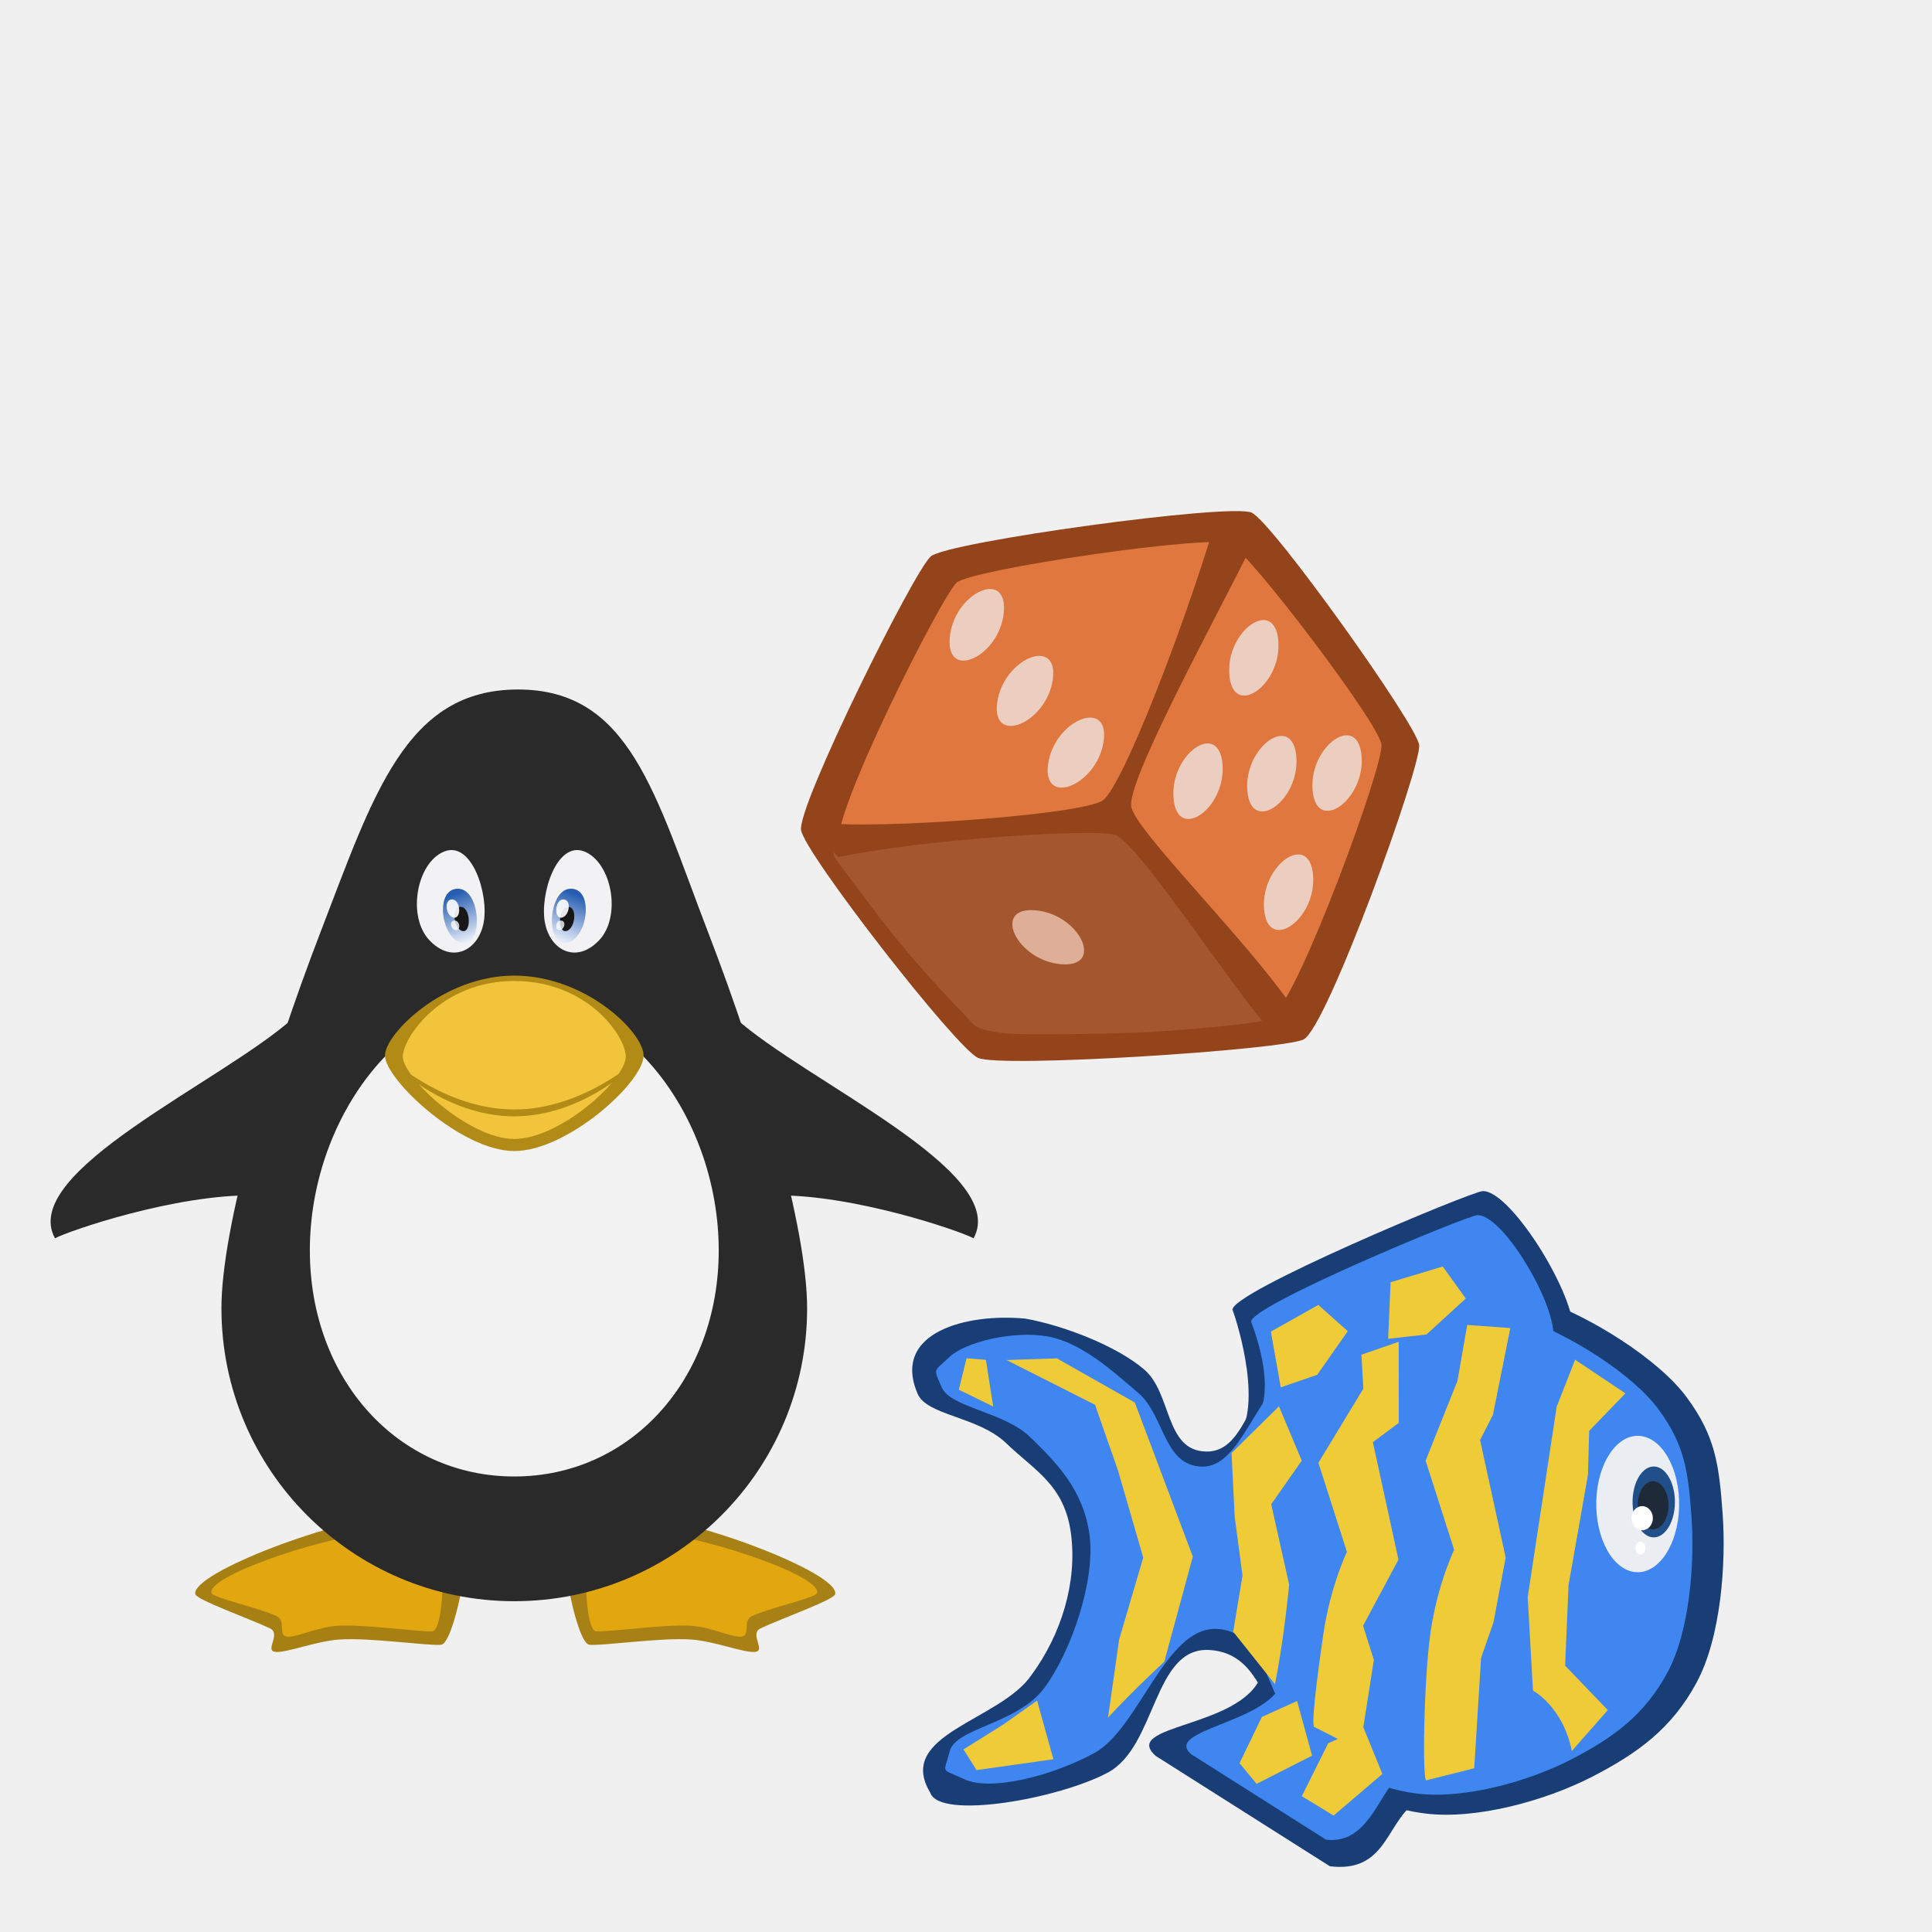
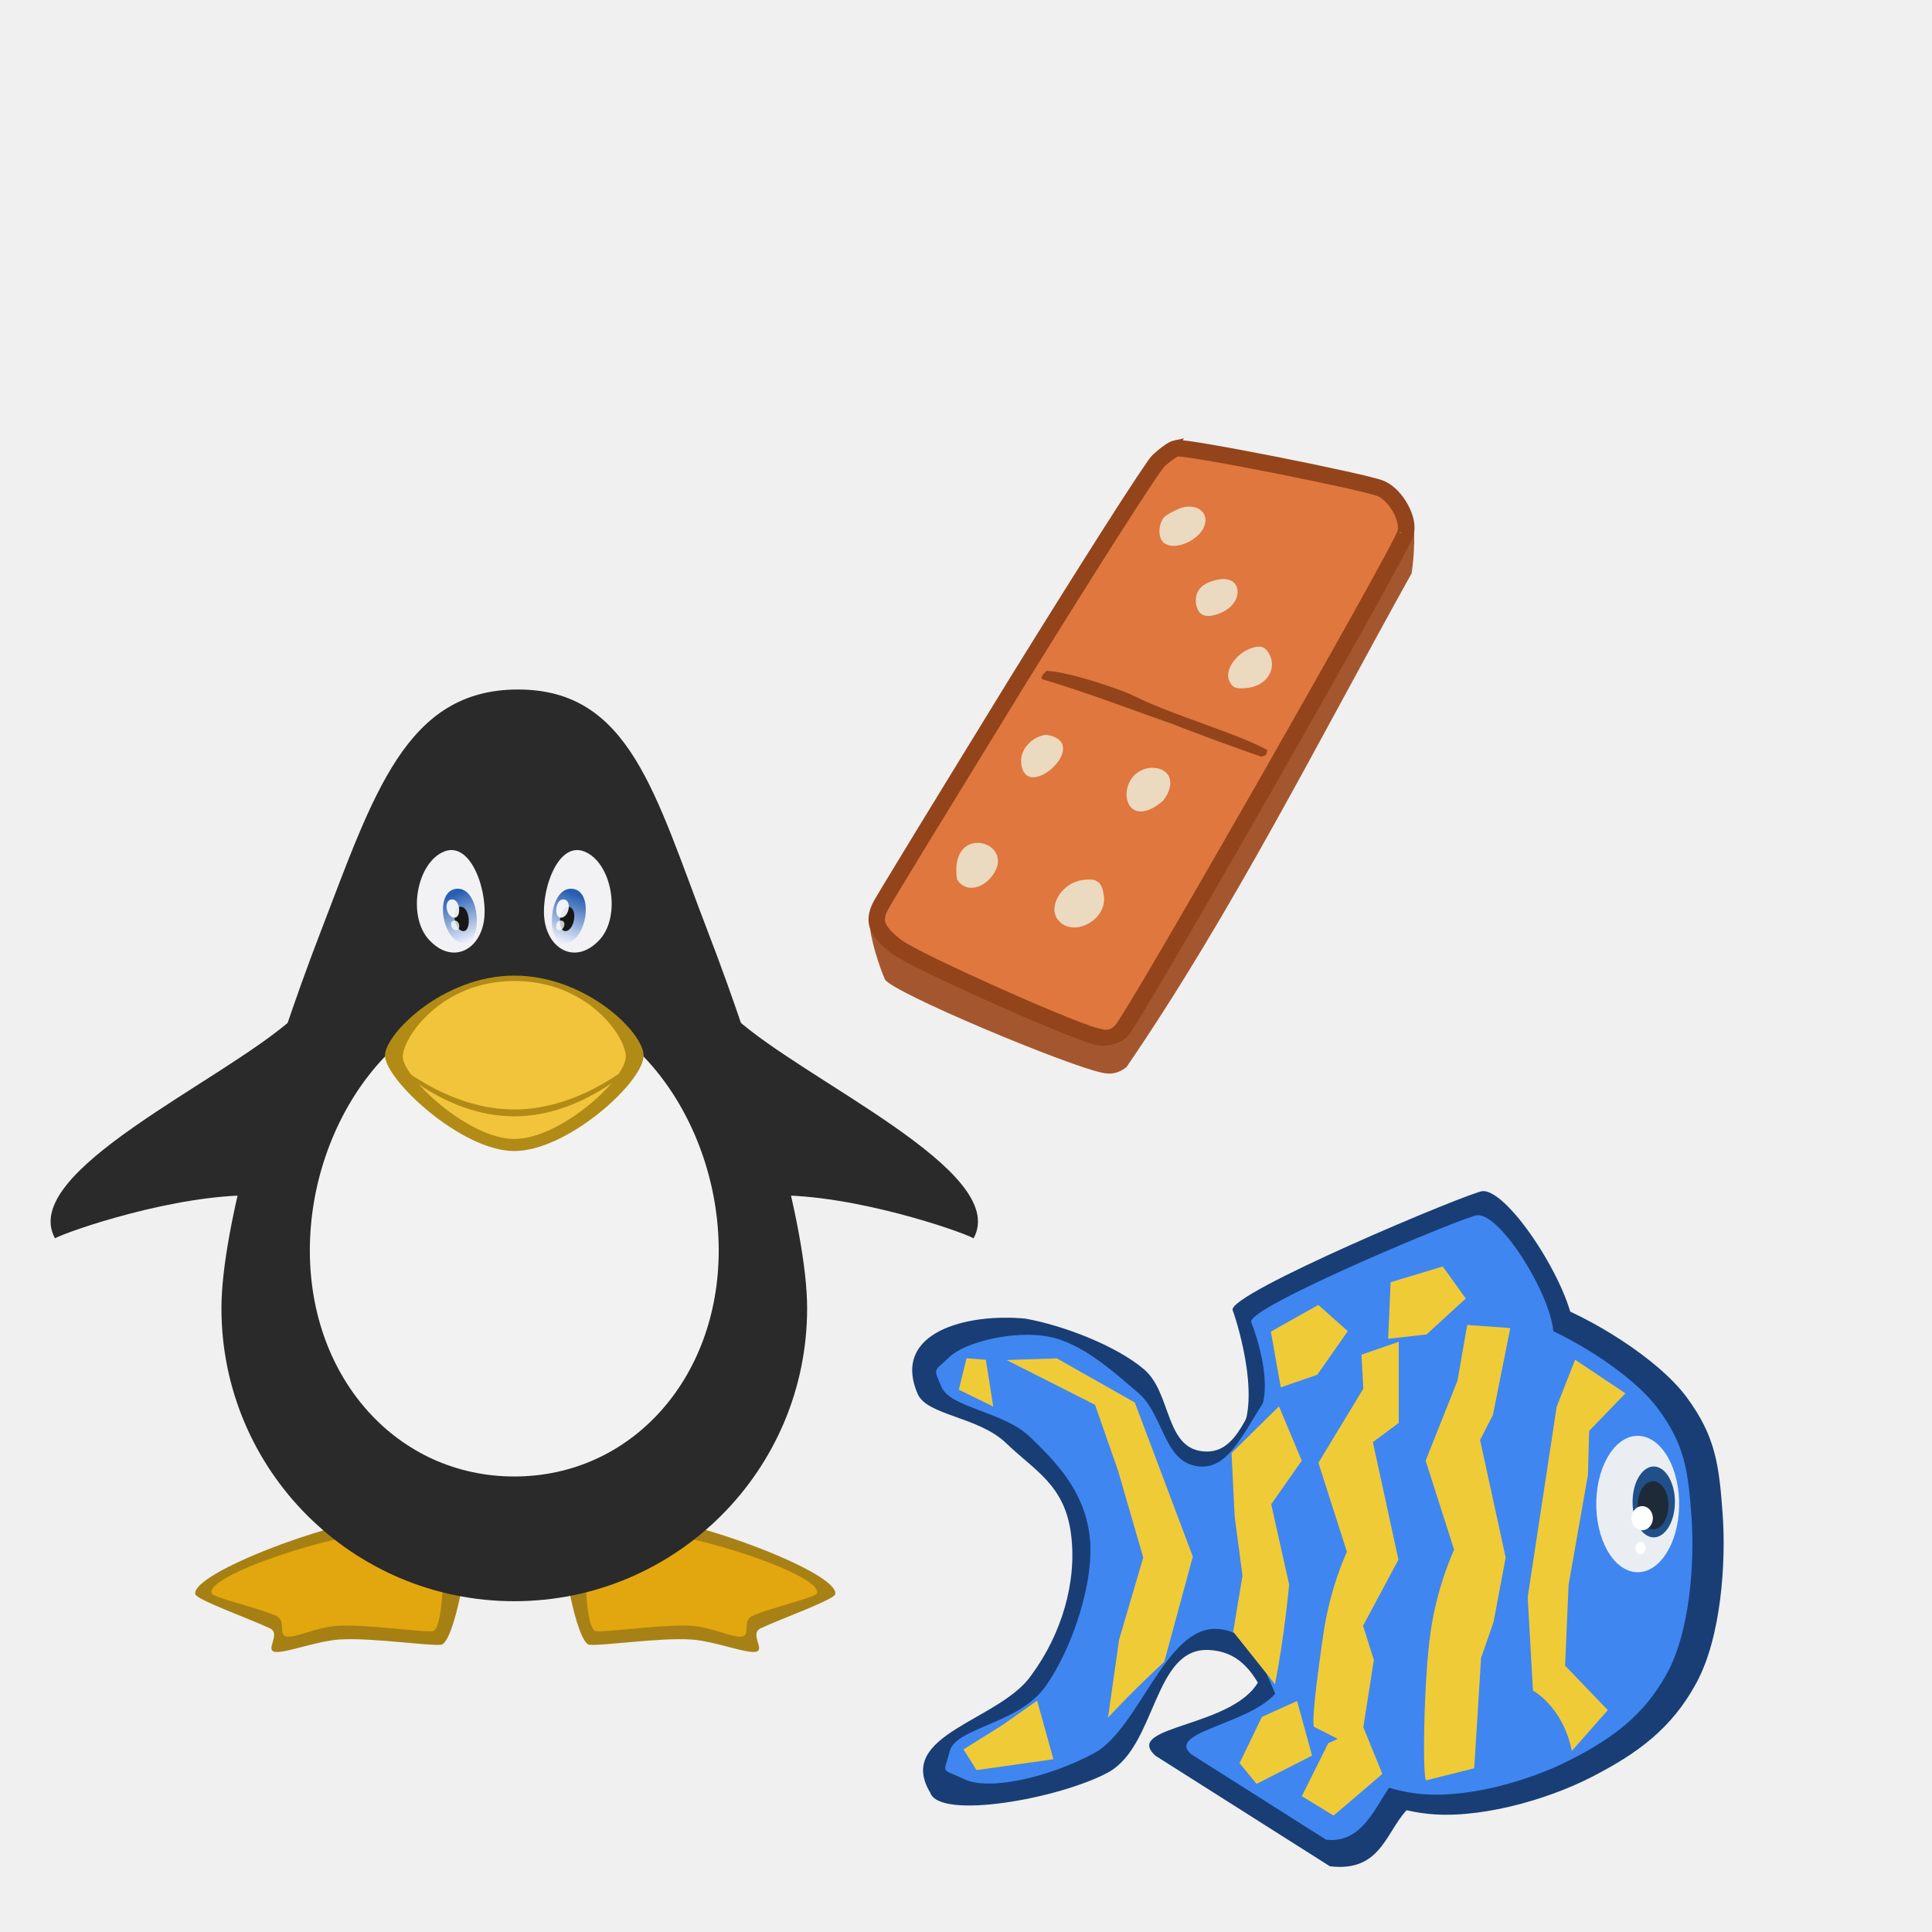
<svg xmlns="http://www.w3.org/2000/svg" xmlns:xlink="http://www.w3.org/1999/xlink" width="100" height="100" id="svg2" version="1.0">
  <defs id="defs4">
    <linearGradient gradientTransform="matrix(1,0,0,1.085918,0,-53.89735)" gradientUnits="userSpaceOnUse" y2="650.05" x2="945.679" y1="637.412" x1="940.963" id="linearGradient4503" xlink:href="#linearGradient4497" />
    <linearGradient id="linearGradient4497">
      <stop id="stop4499" offset="0" style="stop-color:#275eb1;stop-opacity:1" />
      <stop id="stop4501" offset="1" style="stop-color:#e6ecf9;stop-opacity:1" />
    </linearGradient>
    <linearGradient gradientTransform="matrix(-1,0,0,1.085918,1919.998,-53.89735)" gradientUnits="userSpaceOnUse" y2="650.05" x2="945.679" y1="637.412" x1="940.963" id="linearGradient4503-2" xlink:href="#linearGradient4497" />
  </defs>
  <g id="layer1">
    <g transform="matrix(0.1730664,0,0,0.1730664,-36.67361,-30.05292)" id="layer1-6">
      <path id="path3775-3" d="m 402.557,627.341 c 15.456,-0.127 60.592,16.71 59.134,23.104 -0.38,1.666 -16.172,7.307 -22.291,10.189 -3.492,1.645 1.643,6.653 -1.605,7.053 -3.248,0.4 -12.102,-3.213 -19.215,-3.703 -9.139,-0.63 -26.51,1.962 -30.385,1.576 -3.876,-0.386 -8.974,-28.106 -6.811,-29.111 6.421,-2.958 16.604,-8.771 21.172,-9.108 z" style="display:inline;opacity:0.99;fill:#a78014;fill-opacity:1;stroke:none" />
      <path id="path3775" d="m 329.454,627.342 c -15.456,-0.127 -60.592,16.71 -59.134,23.104 0.38,1.666 16.172,7.307 22.291,10.189 3.492,1.645 -1.643,6.653 1.604,7.053 3.248,0.4 12.102,-3.213 19.215,-3.703 9.138,-0.63 26.51,1.962 30.385,1.576 3.876,-0.386 8.974,-28.106 6.811,-29.111 -6.421,-2.958 -16.604,-8.771 -21.172,-9.108 z" style="display:inline;fill:#a78014;fill-opacity:1;stroke:none" />
      <g transform="translate(-594.6144,-196.8536)" id="g4667" style="display:inline">
        <path style="display:inline;fill:#e2a70e;fill-opacity:1;stroke:none" d="m 921.346,828.775 c -13.481,-0.111 -52.851,12.576 -51.579,18.152 0.331,1.453 14.106,4.373 19.443,6.887 3.046,1.435 0.311,5.803 3.144,6.152 2.833,0.349 8.812,-2.802 15.015,-3.23 7.971,-0.549 25.123,1.967 28.504,1.63 3.38,-0.337 3.828,-22.771 1.941,-23.648 -5.601,-2.58 -12.483,-5.65 -16.467,-5.944 z" id="path3775-9" />
        <path style="display:inline;fill:#e2a70e;fill-opacity:1;stroke:none" d="m 999.311,828.775 c 13.482,-0.111 52.851,12.576 51.579,18.152 -0.331,1.453 -14.106,4.373 -19.443,6.887 -3.046,1.435 -0.311,5.803 -3.144,6.152 -2.833,0.349 -8.812,-2.802 -15.015,-3.23 -7.971,-0.549 -25.123,1.967 -28.504,1.63 -3.38,-0.337 -3.828,-22.771 -1.941,-23.648 5.601,-2.58 12.483,-5.65 16.467,-5.944 z" id="path3775-9-3" />
      </g>
      <g transform="translate(-594.2857,-196.8536)" style="display:inline;fill:#2a2a2a;fill-opacity:1" id="g4602">
        <path style="color:#000000;display:inline;overflow:visible;visibility:visible;fill:#2a2a2a;fill-opacity:1;fill-rule:nonzero;stroke:none;stroke-width:0.5;marker:none;enable-background:accumulate" d="m 1047.581,761.802 c 0,48.369 -39.211,87.581 -87.581,87.581 -48.369,0 -87.581,-39.211 -87.581,-87.581 0,-24.185 13.803,-71.409 29.652,-112.587 15.849,-41.178 25.492,-72.499 59.033,-72.499 33.542,0 40.975,31.321 56.824,72.499 15.849,41.178 29.652,88.402 29.652,112.587 z" id="path2992" />
        <path style="fill:#2a2a2a;fill-opacity:1;stroke:none" d="m 1037.622,728.006 c 23.716,-0.381 55.657,10.63 59.745,12.839 10.97,-19.992 -50.045,-46.777 -71.296,-65.892 -12.132,-10.912 6.473,51.314 11.55,53.053 z" id="path3807" />
        <path style="display:inline;fill:#2a2a2a;fill-opacity:1;stroke:none" d="m 882.378,728.006 c -23.716,-0.381 -55.657,10.63 -59.745,12.839 -10.97,-19.992 50.045,-46.777 71.296,-65.892 12.132,-10.912 -6.473,51.314 -11.55,53.053 z" id="path3807-7" />
      </g>
      <path id="path3829" d="m 426.857,547.626 c 0,38.441 -26.27,67.604 -61.143,67.604 -34.873,0 -61.143,-29.163 -61.143,-67.604 0,-38.441 26.27,-75.604 61.143,-75.604 34.873,0 61.143,37.163 61.143,75.604 z" style="color:#000000;display:inline;overflow:visible;visibility:visible;fill:#f2f2f2;fill-opacity:1;fill-rule:nonzero;stroke:none;stroke-width:0.5;marker:none;enable-background:accumulate" />
      <path id="path3792" d="m 404.388,489.329 c 0,7.978 -22.814,28.568 -38.673,28.568 -15.86,0 -38.673,-21.38 -38.673,-28.568 0,-6.377 17.315,-23.901 38.673,-23.901 21.359,0 38.673,17.003 38.673,23.901 z" style="color:#000000;display:inline;overflow:visible;visibility:visible;fill:#b28b16;fill-opacity:1;fill-rule:nonzero;stroke:none;stroke-width:0.5;marker:none;enable-background:accumulate" />
      <path id="path3792-7" d="m 399.065,489.65 c 0,6.88 -19.674,24.636 -33.351,24.636 -13.677,0 -33.351,-18.438 -33.351,-24.636 0,-5.499 11.321,-22.612 33.351,-22.612 22.03,0 33.351,16.663 33.351,22.612 z" style="color:#000000;display:inline;overflow:visible;visibility:visible;fill:#f1c43c;fill-opacity:1;fill-rule:nonzero;stroke:none;stroke-width:0.5;marker:none;enable-background:accumulate" />
      <path id="path3803" d="m 328.433,490.146 -0.062,0.719 c 0,0 16.044,16.656 37.344,16.656 21.3,0 37.344,-16.656 37.344,-16.656 l -0.062,-0.719 c 0,0 -16.505,15.322 -37.281,15.322 -20.777,0 -37.281,-15.322 -37.281,-15.322 z" style="color:#000000;font-style:normal;font-variant:normal;font-weight:normal;font-stretch:normal;font-size:medium;line-height:normal;font-family:Sans;-inkscape-font-specification:Sans;text-indent:0;text-align:start;text-decoration:none;text-decoration-line:none;letter-spacing:normal;word-spacing:normal;text-transform:none;direction:ltr;block-progression:tb;writing-mode:lr-tb;baseline-shift:baseline;text-anchor:start;display:inline;overflow:visible;visibility:visible;fill:#b28b16;fill-opacity:1;stroke:none;stroke-width:1px;marker:none;enable-background:accumulate" />
      <g transform="translate(-594.254,-196.8536)" id="g4625" style="display:inline">
        <path style="fill:#f2f2f5;fill-opacity:1;stroke:none" d="m 939.016,625.167 c 8.223,-3.274 13.362,12.734 11.801,21.21 -1.561,8.476 -9.504,12.463 -16.25,5.306 -6.746,-7.156 -3.774,-23.242 4.449,-26.516 z" id="path2999" />
        <path style="display:inline;fill:url(#linearGradient4503);fill-opacity:1;stroke:none" d="m 942.972,636.293 c 6.989,-0.193 7.867,17.204 1.526,16.26 -6.341,-0.944 -8.515,-16.067 -1.526,-16.26 z" id="path3769-9" />
        <path style="fill:#171717;fill-opacity:1;stroke:none" d="m 943.913,641.709 c 2.95,-0.086 3.321,7.676 0.644,7.255 -2.677,-0.421 -3.594,-7.168 -0.644,-7.255 z" id="path3769" />
        <path style="display:inline;fill:#f2f2f5;fill-opacity:1;stroke:none" d="m 980.921,625.167 c -8.223,-3.274 -13.362,12.734 -11.801,21.21 1.561,8.476 9.504,12.463 16.25,5.306 6.746,-7.156 3.774,-23.242 -4.449,-26.516 z" id="path2999-2" />
        <path style="display:inline;fill:url(#linearGradient4503-2);fill-opacity:1;stroke:none" d="m 977.026,636.293 c -6.989,-0.193 -7.867,17.204 -1.526,16.26 6.341,-0.944 8.515,-16.067 1.526,-16.26 z" id="path3769-9-5" />
        <path style="display:inline;fill:#171717;fill-opacity:1;stroke:none" d="m 976.087,641.709 c -2.95,-0.086 -3.321,7.676 -0.644,7.255 2.677,-0.421 3.594,-7.168 0.644,-7.255 z" id="path3769-6" />
        <path style="display:inline;fill:#ffffff;fill-opacity:0.902;stroke:none" d="m 941.33,639.499 c 2.594,-0.065 2.92,5.77 0.567,5.453 -2.354,-0.317 -3.161,-5.389 -0.567,-5.453 z" id="path3769-2" />
        <path style="display:inline;fill:#ffffff;fill-opacity:0.767;stroke:none" d="m 942.099,645.818 c 1.705,-0.034 1.919,3.048 0.372,2.88 -1.547,-0.167 -2.077,-2.846 -0.372,-2.88 z" id="path3769-2-0" />
        <path style="display:inline;fill:#ffffff;fill-opacity:0.902;stroke:none" d="m 974.668,639.499 c -2.594,-0.065 -2.92,5.77 -0.567,5.453 2.354,-0.317 3.161,-5.389 0.567,-5.453 z" id="path3769-2-9" />
        <path style="display:inline;fill:#ffffff;fill-opacity:0.767;stroke:none" d="m 973.898,645.818 c -1.705,-0.034 -1.919,3.048 -0.372,2.88 1.547,-0.167 2.077,-2.846 0.372,-2.88 z" id="path3769-2-0-2" />
      </g>
    </g>
-     <g id="g4420" transform="translate(-4.016192,8.207)">
-       <path id="path18961-3-3" d="m 77.472,30.354 c -0.126,-1.061 -7.582,-11.52 -8.67,-12.026 -1.088,-0.507 -15.732,1.511 -16.607,2.262 -0.875,0.752 -6.922,12.935 -6.716,14.17 0.206,1.234 7.995,11.25 9.158,11.788 1.163,0.538 15.766,-0.412 16.851,-0.953 1.227,-0.612 6.11,-14.18 5.983,-15.241 z" style="fill:#94441a;fill-opacity:1;fill-rule:evenodd;stroke:none;stroke-width:1px;stroke-linecap:butt;stroke-linejoin:miter;stroke-opacity:1" />
-       <path id="path19848-6-5" d="m 75.519,30.324 c -0.134,-1.106 -6.818,-9.889 -7.815,-10.389 -0.998,-0.5 -13.394,1.323 -14.172,2.014 -0.778,0.691 -6.57,12.168 -6.08,13.487 0.49,1.319 6.963,9.189 8.164,9.623 1.201,0.434 13.152,-0.02 14.38,-0.848 1.228,-0.829 5.657,-12.781 5.523,-13.887 z" style="fill:#df773f;fill-opacity:1;fill-rule:evenodd;stroke:none;stroke-width:1px;stroke-linecap:butt;stroke-linejoin:miter;stroke-opacity:1" />
-       <path style="color:#000000;clip-rule:nonzero;display:inline;overflow:visible;visibility:visible;opacity:1;isolation:auto;mix-blend-mode:normal;color-interpolation:sRGB;color-interpolation-filters:linearRGB;solid-color:#000000;solid-opacity:1;fill:#a4572e;fill-opacity:1;fill-rule:nonzero;stroke:none;stroke-width:1.187;stroke-linecap:butt;stroke-linejoin:miter;stroke-miterlimit:4;stroke-dasharray:none;stroke-dashoffset:0;stroke-opacity:1;marker:none;color-rendering:auto;image-rendering:auto;shape-rendering:auto;text-rendering:auto;enable-background:accumulate" d="m 56.153,45.287 c -0.644,-0.058 -1.405,-0.211 -1.688,-0.418 -3.218,-3.33 -4.295,-4.683 -7.229,-8.671 -0.695,-0.92 3.875,-0.731 3.934,-0.762 0.092,-0.049 2.641,-0.31 4.576,-0.469 1.29,-0.106 5.759,-0.195 6.122,-0.127 0.539,0.101 1.566,1.443 3.971,4.732 0.75,1.026 1.861,2.536 2.47,3.356 0.608,0.82 1.093,1.663 1.076,1.68 -0.123,0.123 -3.417,0.462 -5.79,0.596 -2.005,0.113 -6.57,0.162 -7.441,0.084 z" id="path4274" />
-       <path id="path19850-5-2" d="M 70.756,43.69 C 68.24,40.138 62.851,34.836 62.575,33.569 62.3,32.302 66.645,24.36 68.99,19.678 l -2.141,-0.64 c -1.536,5.119 -4.674,13.345 -5.739,14.174 -1.065,0.829 -14.068,1.674 -14.999,1.027 -0.931,-0.647 1.288,1.918 1.288,1.918 4.566,-0.949 13.246,-1.473 14.321,-1.159 1.075,0.315 5.434,6.961 7.815,9.883 z" style="fill:#94441a;fill-opacity:1;fill-rule:evenodd;stroke:none;stroke-width:1px;stroke-linecap:butt;stroke-linejoin:miter;stroke-opacity:1" />
-       <path id="path4146-9" d="m 57.603,38.91 c 2.292,0.188 3.629,2.976 1.337,2.791 -2.293,-0.184 -3.629,-2.979 -1.337,-2.791 z" style="color:#000000;display:inline;overflow:visible;visibility:visible;opacity:1;fill:#dfae97;fill-opacity:1;fill-rule:nonzero;stroke:none;stroke-width:1;stroke-linecap:round;stroke-linejoin:round;stroke-miterlimit:4;stroke-dasharray:none;stroke-dashoffset:0;stroke-opacity:1;marker:none;enable-background:accumulate" />
-       <path id="path4146-3-1" d="m 69.445,38.86 c -0.19,-2.292 2.342,-4.067 2.535,-1.775 0.193,2.292 -2.345,4.067 -2.535,1.775 z" style="color:#000000;display:inline;overflow:visible;visibility:visible;opacity:1;fill:#ebcec0;fill-opacity:1;fill-rule:nonzero;stroke:none;stroke-width:1;stroke-linecap:round;stroke-linejoin:round;stroke-miterlimit:4;stroke-dasharray:none;stroke-dashoffset:0;stroke-opacity:1;marker:none;enable-background:accumulate" />
-       <path id="path4146-3-6-2" d="m 71.955,32.694 c -0.19,-2.292 2.342,-4.067 2.535,-1.775 0.193,2.292 -2.345,4.067 -2.535,1.775 z" style="color:#000000;display:inline;overflow:visible;visibility:visible;opacity:1;fill:#ebcec0;fill-opacity:1;fill-rule:nonzero;stroke:none;stroke-width:1;stroke-linecap:round;stroke-linejoin:round;stroke-miterlimit:4;stroke-dasharray:none;stroke-dashoffset:0;stroke-opacity:1;marker:none;enable-background:accumulate" />
-       <path id="path4146-3-7-7" d="m 64.758,33.116 c -0.19,-2.292 2.342,-4.067 2.535,-1.775 0.193,2.292 -2.345,4.067 -2.535,1.775 z" style="color:#000000;display:inline;overflow:visible;visibility:visible;opacity:1;fill:#ebcec0;fill-opacity:1;fill-rule:nonzero;stroke:none;stroke-width:1;stroke-linecap:round;stroke-linejoin:round;stroke-miterlimit:4;stroke-dasharray:none;stroke-dashoffset:0;stroke-opacity:1;marker:none;enable-background:accumulate" />
-       <path id="path4146-3-5-0" d="m 67.647,26.729 c -0.19,-2.292 2.342,-4.067 2.535,-1.775 0.193,2.292 -2.345,4.067 -2.535,1.775 z" style="color:#000000;display:inline;overflow:visible;visibility:visible;opacity:1;fill:#ebcec0;fill-opacity:1;fill-rule:nonzero;stroke:none;stroke-width:1;stroke-linecap:round;stroke-linejoin:round;stroke-miterlimit:4;stroke-dasharray:none;stroke-dashoffset:0;stroke-opacity:1;marker:none;enable-background:accumulate" />
-       <path id="path4146-3-56-93" d="m 53.175,24.793 c 0.202,-2.291 2.998,-3.611 2.799,-1.319 -0.199,2.292 -3.001,3.61 -2.799,1.319 z" style="color:#000000;display:inline;overflow:visible;visibility:visible;opacity:1;fill:#ebcec0;fill-opacity:1;fill-rule:nonzero;stroke:none;stroke-width:1;stroke-linecap:round;stroke-linejoin:round;stroke-miterlimit:4;stroke-dasharray:none;stroke-dashoffset:0;stroke-opacity:1;marker:none;enable-background:accumulate" />
-       <path id="path4146-3-56-9-6" d="m 58.267,31.325 c 0.335,-2.276 3.202,-3.431 2.871,-1.155 -0.331,2.276 -3.206,3.43 -2.871,1.155 z" style="color:#000000;display:inline;overflow:visible;visibility:visible;opacity:1;fill:#ebcec0;fill-opacity:1;fill-rule:nonzero;stroke:none;stroke-width:1;stroke-linecap:round;stroke-linejoin:round;stroke-miterlimit:4;stroke-dasharray:none;stroke-dashoffset:0;stroke-opacity:1;marker:none;enable-background:accumulate" />
-       <path id="path4146-3-56-9-6-0" d="m 55.635,28.132 c 0.335,-2.276 3.202,-3.431 2.871,-1.155 -0.331,2.276 -3.206,3.43 -2.871,1.155 z" style="color:#000000;display:inline;overflow:visible;visibility:visible;opacity:1;fill:#ebcec0;fill-opacity:1;fill-rule:nonzero;stroke:none;stroke-width:1;stroke-linecap:round;stroke-linejoin:round;stroke-miterlimit:4;stroke-dasharray:none;stroke-dashoffset:0;stroke-opacity:1;marker:none;enable-background:accumulate" />
-       <path id="path4146-3-6-2-6" d="m 68.579,32.727 c -0.19,-2.292 2.342,-4.067 2.535,-1.775 0.193,2.292 -2.345,4.067 -2.535,1.775 z" style="color:#000000;display:inline;overflow:visible;visibility:visible;opacity:1;fill:#ebcec0;fill-opacity:1;fill-rule:nonzero;stroke:none;stroke-width:1;stroke-linecap:round;stroke-linejoin:round;stroke-miterlimit:4;stroke-dasharray:none;stroke-dashoffset:0;stroke-opacity:1;marker:none;enable-background:accumulate" />
-     </g>
    <g transform="matrix(0.4477356,0,0,0.4477356,46.00278,53.5316)" id="layer1-1">
      <path style="fill:#193e76;fill-opacity:1;fill-rule:evenodd;stroke:none;stroke-width:0.842px;stroke-linecap:butt;stroke-linejoin:miter;stroke-opacity:1" d="M 63.726,29.938 C 58.646,30.725 51.403,33.6 46.564,36.936 41.725,40.273 41.507,48.333 36.695,48.243 31.883,48.153 32.762,41.521 29.52,38.75 26.279,35.978 20.057,33.63 15.792,32.877 9.102,32.227 0.272,34.416 3.335,41.57 c 1.09,2.536 7.026,2.599 10.267,5.733 3.242,3.135 6.729,4.791 7.465,10.454 0.736,5.663 -1.167,11.681 -4.538,16.275 -3.634,5.372 -15.834,6.845 -11.73,13.655 1.079,3.163 14.9,0.699 20.541,-2.341 5.641,-3.039 5.215,-14.529 11.715,-14.162 6.5,0.367 6.341,8.28 10.634,11.767 4.294,3.487 8.439,6.411 14.349,7.139 5.909,0.728 13.905,-1.494 19.237,-4.234 5.332,-2.74 9.24,-5.601 12.098,-10.883 2.858,-5.282 3.434,-13.898 3.024,-19.526 C 95.988,49.82 95.589,46.5 92.247,41.975 88.906,37.45 81.025,32.687 76,30.918 70.975,29.148 68.807,29.15 63.726,29.938 Z" id="path49949-6" />
      <path style="fill:#193e76;fill-opacity:1;fill-rule:evenodd;stroke:none;stroke-width:1px;stroke-linecap:butt;stroke-linejoin:miter;stroke-opacity:1" d="M 79.158,34.056 C 78.88,29.237 71.709,17.965 68.642,18.137 c -1.376,0.077 -29.601,11.887 -28.887,13.769 0.533,1.403 3.779,11.737 0.155,15.262 -2.881,2.802 30.702,-16.038 39.248,-13.112 z" id="path4205-7" />
      <path style="fill:#3f86f1;fill-opacity:1;fill-rule:evenodd;stroke:none;stroke-width:1px;stroke-linecap:butt;stroke-linejoin:miter;stroke-opacity:1" d="M 76.84,34.523 C 76.588,30.194 70.802,20.765 68.028,20.919 66.784,20.989 41.257,31.596 41.903,33.286 c 0.482,1.26 3.278,8.737 0,11.903 -2.605,2.516 27.207,-13.295 34.937,-10.667 z" id="path4205" />
      <path style="fill:#193e76;fill-opacity:1;fill-rule:evenodd;stroke:none;stroke-width:1px;stroke-linecap:butt;stroke-linejoin:miter;stroke-opacity:1" d="m 60.366,89.207 c -2.9,2.551 -3.173,7.728 -9.372,6.979 L 30.853,83.425 c -4.074,-3.624 9.778,-3.196 12.164,-9.173" id="path4173-3" />
      <path style="fill:#3f86f1;fill-opacity:1;fill-rule:evenodd;stroke:none;stroke-width:1px;stroke-linecap:butt;stroke-linejoin:miter;stroke-opacity:1" d="m 58.898,85.846 c -2.248,1.977 -3.542,7.846 -8.348,7.266 L 34.937,83.218 c -3.158,-2.809 8.662,-3.56 10.512,-8.193" id="path4173" />
      <path style="fill:#3f86f1;fill-opacity:1;fill-rule:evenodd;stroke:none;stroke-width:0.842px;stroke-linecap:butt;stroke-linejoin:miter;stroke-opacity:1" d="m 62.617,32.218 c -4.693,0.727 -11.383,3.383 -15.853,6.465 -4.47,3.082 -6.099,11.384 -10.544,11.301 -4.445,-0.083 -4.347,-5.924 -7.342,-8.484 C 25.884,38.94 22.279,35.628 18.339,34.933 14.4,34.238 8.828,35.571 7.002,37.325 5.177,39.08 5.112,38.478 6.119,40.821 c 1.007,2.343 7.204,2.829 10.198,5.724 2.995,2.895 6.216,6.139 6.895,11.37 0.68,5.231 -2.078,13.36 -5.191,17.604 -3.114,4.244 -10.295,4.649 -10.98,7.38 -0.685,2.731 -1.137,1.884 1.715,3.235 2.853,1.351 9.765,-0.211 14.976,-3.019 5.21,-2.807 8.244,-14.706 14.249,-14.367 6.005,0.339 5.857,9.219 9.823,12.44 3.966,3.221 7.795,5.922 13.254,6.594 5.459,0.672 12.844,-1.38 17.769,-3.911 4.926,-2.531 8.535,-5.174 11.175,-10.053 C 92.642,68.94 93.174,60.98 92.796,55.782 92.418,50.583 92.049,47.517 88.963,43.337 85.876,39.157 78.596,34.758 73.954,33.123 69.313,31.488 67.31,31.491 62.617,32.218 Z" id="path49949-2" />
      <path style="color:#000000;display:inline;overflow:visible;visibility:visible;opacity:1;fill:#eaeef3;fill-opacity:1;fill-rule:nonzero;stroke:none;stroke-width:1;stroke-linecap:round;stroke-linejoin:round;stroke-miterlimit:4;stroke-dasharray:none;stroke-dashoffset:0;stroke-opacity:1;marker:none;enable-background:accumulate" id="path4222" d="m 91.322,55.437 a 4.792,7.884 0 0 1 -5.425,6.677 4.792,7.884 0 0 1 -4.062,-8.919 4.792,7.884 0 0 1 5.419,-6.69 4.792,7.884 0 0 1 4.07,8.909" />
      <g id="g4260" transform="translate(0,18)">
        <path id="path54402-7" d="m 49.657,13.293 3.406,3.033 -3.53,5.042 -4.22,1.454 -1.14,-6.447 5.484,-3.082 z" style="fill:#f0cb38;fill-opacity:1;fill-rule:evenodd;stroke:none;stroke-width:1px;stroke-linecap:butt;stroke-linejoin:miter;stroke-opacity:1" />
        <path id="path54404-0" d="m 64.04,8.852 2.665,3.701 -4.542,4.153 -4.435,0.502 0.289,-6.541 6.023,-1.816 z" style="fill:#f0cb38;fill-opacity:1;fill-rule:evenodd;stroke:none;stroke-width:1px;stroke-linecap:butt;stroke-linejoin:miter;stroke-opacity:1" />
        <path id="path54408-9" d="m 42.522,68.662 -1.972,-2.395 2.585,-5.347 4.067,-1.839 1.732,6.314 -6.412,3.267 z" style="fill:#f0cb38;fill-opacity:1;fill-rule:evenodd;stroke:none;stroke-width:1px;stroke-linecap:butt;stroke-linejoin:miter;stroke-opacity:1" />
        <path id="path54410-3" d="m 51.421,72.327 -3.672,-2.241 3.049,-6.12 4.067,-1.839 2.196,5.386 -5.639,4.813 z" style="fill:#f0cb38;fill-opacity:1;fill-rule:evenodd;stroke:none;stroke-width:1px;stroke-linecap:butt;stroke-linejoin:miter;stroke-opacity:1" />
        <path id="path50840-6" d="m 54.643,19.044 0.219,3.927 -5.195,8.57 3.296,10.299 c 0,0 -1.924,4.009 -2.721,9.492 -0.797,5.483 -1.475,10.929 -0.995,10.778 l 5.199,2.639 1.631,-10.407 -1.246,-3.962 4.09,-7.64 -2.958,-13.584 2.991,-2.222 -0.002,-9.377 -4.31,1.488 z" style="fill:#f0cb38;fill-opacity:1;fill-rule:evenodd;stroke:none;stroke-width:1px;stroke-linecap:butt;stroke-linejoin:miter;stroke-opacity:1" />
        <path id="path54390-0" d="m 66.87,15.608 -1.123,6.447 -3.685,9.242 3.296,10.299 c 0,0 -1.924,4.009 -2.721,9.492 -0.797,5.483 -0.971,17.313 -0.492,17.162 l 5.535,-1.393 0.792,-12.759 1.439,-4.13 1.405,-7.472 -2.958,-13.584 1.481,-2.894 2.012,-10.05 -4.981,-0.36 z" style="fill:#f0cb38;fill-opacity:1;fill-rule:evenodd;stroke:none;stroke-width:1px;stroke-linecap:butt;stroke-linejoin:miter;stroke-opacity:1" />
        <path id="path54392-6" d="m 79.341,19.627 -2.13,5.439 -3.349,22.011 0.611,10.803 c 0,0 3.446,1.825 4.494,6.972 l 4.157,-4.719 -4.937,-5.138 0.398,-9.32 2.244,-12.744 0.138,-5.079 4.193,-4.337 -5.82,-3.889 z" style="fill:#f0cb38;fill-opacity:1;fill-rule:evenodd;stroke:none;stroke-width:1px;stroke-linecap:butt;stroke-linejoin:miter;stroke-opacity:1" />
        <path id="path54394-2" d="m 45.108,25.016 2.633,6.279 -3.53,5.042 2.074,9.291 c 0,0 -0.593,6.361 -1.641,11.509 l -4.829,-6.063 1.078,-6.482 -0.901,-6.799 -0.367,-7.374 5.484,-5.401 z" style="fill:#f0cb38;fill-opacity:1;fill-rule:evenodd;stroke:none;stroke-width:1px;stroke-linecap:butt;stroke-linejoin:miter;stroke-opacity:1" />
        <path id="path54396-6" d="m 19.434,19.472 9.01,5.103 6.705,17.811 -3.296,12.147 c 0,0 -3.446,3.169 -6.508,6.468 l 1.283,-9.018 2.79,-9.488 -2.915,-10.056 -2.656,-7.599 -10.234,-5.177 5.82,-0.192 z" style="fill:#f0cb38;fill-opacity:1;fill-rule:evenodd;stroke:none;stroke-width:1px;stroke-linecap:butt;stroke-linejoin:miter;stroke-opacity:1" />
        <path id="path54412-1" d="m 10.147,67.071 -1.508,-2.395 4.595,-2.874 3.913,-2.766 1.886,6.777 -8.886,1.257 z" style="fill:#f0cb38;fill-opacity:1;fill-rule:evenodd;stroke:none;stroke-width:1px;stroke-linecap:butt;stroke-linejoin:miter;stroke-opacity:1" />
        <path id="path54414-8" d="M 8.987,19.462 8.098,23.094 12.074,25.04 11.226,19.637 8.987,19.462 Z" style="fill:#f0cb38;fill-opacity:1;fill-rule:evenodd;stroke:none;stroke-width:1px;stroke-linecap:butt;stroke-linejoin:miter;stroke-opacity:1" />
      </g>
      <path style="color:#000000;display:inline;overflow:visible;visibility:visible;opacity:1;fill:#214f8a;fill-opacity:1;fill-rule:nonzero;stroke:none;stroke-width:1;stroke-linecap:round;stroke-linejoin:round;stroke-miterlimit:4;stroke-dasharray:none;stroke-dashoffset:0;stroke-opacity:1;marker:none;enable-background:accumulate" id="path4224-5" d="m 90.856,54.654 a 2.448,4.097 0 0 1 -2.771,3.469 2.448,4.097 0 0 1 -2.075,-4.635 2.448,4.097 0 0 1 2.768,-3.476 2.448,4.097 0 0 1 2.079,4.629" />
      <path style="color:#000000;display:inline;overflow:visible;visibility:visible;opacity:1;fill:#1f2a38;fill-opacity:1;fill-rule:nonzero;stroke:none;stroke-width:1;stroke-linecap:round;stroke-linejoin:round;stroke-miterlimit:4;stroke-dasharray:none;stroke-dashoffset:0;stroke-opacity:1;marker:none;enable-background:accumulate" id="path4224" d="m 90.116,54.853 a 1.778,2.783 0 0 1 -2.012,2.356 1.778,2.783 0 0 1 -1.507,-3.148 1.778,2.783 0 0 1 2.01,-2.361 1.778,2.783 0 0 1 1.51,3.145" />
      <path style="color:#000000;display:inline;overflow:visible;visibility:visible;opacity:1;fill:#ffffff;fill-opacity:1;fill-rule:nonzero;stroke:none;stroke-width:1;stroke-linecap:round;stroke-linejoin:round;stroke-miterlimit:4;stroke-dasharray:none;stroke-dashoffset:0;stroke-opacity:1;marker:none;enable-background:accumulate" id="path4241" d="m 88.321,56.145 a 1.237,1.391 0 0 1 -1.4,1.178 1.237,1.391 0 0 1 -1.048,-1.574 1.237,1.391 0 0 1 1.398,-1.181 1.237,1.391 0 0 1 1.05,1.572" />
      <path style="color:#000000;display:inline;overflow:visible;visibility:visible;opacity:1;fill:#ffffff;fill-opacity:1;fill-rule:nonzero;stroke:none;stroke-width:1;stroke-linecap:round;stroke-linejoin:round;stroke-miterlimit:4;stroke-dasharray:none;stroke-dashoffset:0;stroke-opacity:1;marker:none;enable-background:accumulate" id="path4241-3" d="m 87.476,59.515 a 0.581,0.735 0 0 1 -0.657,0.623 0.581,0.735 0 0 1 -0.492,-0.832 0.581,0.735 0 0 1 0.657,-0.624 0.581,0.735 0 0 1 0.493,0.831" />
    </g>
+     <g id="g902">
+       <path id="rect4896-3" d="M 61.053,23.682 71.567,26.802 56.939,52.923 46.385,47.981 Z" style="color:#000000;clip-rule:nonzero;display:inline;overflow:visible;visibility:visible;opacity:1;isolation:auto;mix-blend-mode:normal;color-interpolation:sRGB;color-interpolation-filters:linearRGB;solid-color:#000000;solid-opacity:1;fill:#ebd9c0;fill-opacity:1;fill-rule:nonzero;stroke:none;stroke-width:3.316;stroke-linecap:butt;stroke-linejoin:miter;stroke-miterlimit:4;stroke-dasharray:none;stroke-dashoffset:0;stroke-opacity:1;marker:none;color-rendering:auto;image-rendering:auto;shape-rendering:auto;text-rendering:auto;enable-background:accumulate" />
+       <path id="path4894-4" d="M 73.07,26.687 57.806,53.703 56.943,53.622 45.02,47.75 c -0.028,0.687 0.527,2.396 0.784,2.939 0.308,0.653 9.421,4.462 11.228,4.831 0.311,0.068 0.732,0.129 1.27,-0.281 5.493,-8.022 9.995,-17.003 14.765,-25.567 0.116,-0.764 0.233,-2.384 0.003,-2.986 z" style="fill:#a4572e;fill-opacity:1;fill-rule:evenodd;stroke:none;stroke-width:0.553px;stroke-linecap:butt;stroke-linejoin:miter;stroke-opacity:1" />
+       <path style="fill:#df773f;fill-opacity:1;stroke-width:0.553" d="m 52.679,35.067 c -3.689,6.012 -6.882,11.218 -7.047,11.567 -0.367,0.775 -0.159,1.257 0.863,2.055 1.002,0.757 9.644,4.615 10.546,4.683 0.347,0.032 0.835,-0.117 1.078,-0.326 0.502,-0.404 14.464,-24.863 14.712,-25.758 0.211,-0.712 -0.463,-1.955 -1.268,-2.319 -0.726,-0.328 -10.123,-2.201 -10.585,-2.085 -0.189,0.038 -0.614,0.344 -0.947,0.668 -0.333,0.324 -3.633,5.499 -7.352,11.515 z m 8.377,-8.749 c 0.755,-0.286 1.442,0.091 1.329,0.746 -0.151,0.838 -1.545,1.501 -2.138,1.037 -0.313,-0.245 -0.304,-0.902 -0.025,-1.294 0.103,-0.132 0.48,-0.342 0.834,-0.49 z m 1.993,3.683 c 1.294,-0.263 1.377,1.262 0.066,1.751 -0.725,0.283 -1.12,0.108 -1.212,-0.522 -0.066,-0.663 0.302,-1.065 1.146,-1.229 z m 1.766,3.532 c 0.417,-0.126 0.617,-0.076 0.816,0.213 0.545,0.798 -0.035,1.778 -1.113,1.866 -0.575,0.056 -0.732,-0.015 -0.896,-0.382 -0.248,-0.566 0.389,-1.449 1.193,-1.697 z m -10.654,4.498 c 2.51,0.4 -1.238,3.741 -1.311,1.338 0.009,-0.657 0.619,-1.268 1.311,-1.338 z m -2.931,7.455 c -0.581,0.608 -1.339,0.626 -1.696,0.029 -0.448,-3.082 3.367,-1.883 1.696,-0.029 z m 8.254,-5.738 c 1.077,-0.087 1.437,0.778 0.715,1.701 -2.149,1.827 -2.57,-1.423 -0.715,-1.701 z m -3.505,5.811 c 0.789,-0.127 1.066,0.063 1.16,0.827 0.155,1.263 -1.625,2.182 -2.385,1.217 -0.531,-0.68 0.201,-1.888 1.225,-2.043 z" id="objDomino_6-6_matblack_p0001-4" />
+       <path id="objDomino_6-6_matblack_p0001-0-5" d="m 60.847,22.995 c -0.171,0.035 -0.318,0.132 -0.498,0.26 -0.182,0.129 -0.378,0.292 -0.553,0.463 -0.08,0.078 -0.154,0.184 -0.285,0.371 -0.131,0.187 -0.302,0.44 -0.51,0.754 -0.416,0.627 -0.976,1.493 -1.642,2.537 -1.332,2.087 -3.087,4.886 -4.947,7.894 -1.845,3.006 -3.565,5.811 -4.845,7.908 -0.64,1.048 -1.17,1.92 -1.551,2.552 -0.19,0.316 -0.344,0.571 -0.455,0.76 -0.111,0.189 -0.174,0.297 -0.207,0.367 l -7.74e-4,8.85e-4 c -0.197,0.417 -0.252,0.816 -0.093,1.193 0.16,0.378 0.496,0.714 1.018,1.122 l 0.002,0.002 0.002,7.74e-4 c 0.299,0.226 1.01,0.593 1.979,1.063 0.968,0.471 2.172,1.026 3.373,1.561 1.201,0.535 2.399,1.048 3.355,1.433 0.478,0.192 0.896,0.352 1.226,0.468 0.329,0.115 0.549,0.188 0.725,0.201 1.85e-4,1.5e-5 4.27e-4,-3.6e-5 8.29e-4,-3e-5 0.424,0.038 0.919,-0.109 1.231,-0.375 0.068,-0.055 0.08,-0.086 0.123,-0.147 0.044,-0.063 0.099,-0.145 0.165,-0.247 0.132,-0.205 0.309,-0.489 0.524,-0.844 0.431,-0.711 1.019,-1.704 1.711,-2.886 1.384,-2.365 3.185,-5.489 4.977,-8.628 1.792,-3.139 3.576,-6.294 4.929,-8.72 0.676,-1.213 1.244,-2.244 1.651,-3.001 0.204,-0.378 0.368,-0.688 0.485,-0.919 0.117,-0.23 0.182,-0.351 0.215,-0.47 0.132,-0.448 -0.011,-0.973 -0.271,-1.451 -0.261,-0.478 -0.649,-0.912 -1.115,-1.122 -0.135,-0.061 -0.349,-0.118 -0.68,-0.201 -0.331,-0.083 -0.76,-0.183 -1.257,-0.294 -0.993,-0.22 -2.252,-0.482 -3.502,-0.73 -1.25,-0.248 -2.492,-0.481 -3.452,-0.646 -0.48,-0.082 -0.89,-0.147 -1.197,-0.189 -0.154,-0.021 -0.282,-0.036 -0.383,-0.044 -0.099,-0.008 -0.151,-0.018 -0.249,0.005 z m 0.098,0.415 c -0.046,0.011 0.03,-2.83e-4 0.118,0.007 0.088,0.007 0.209,0.02 0.359,0.04 0.298,0.04 0.704,0.105 1.182,0.187 0.954,0.164 2.194,0.397 3.442,0.644 1.248,0.247 2.503,0.508 3.491,0.727 0.494,0.11 0.922,0.209 1.246,0.291 0.324,0.082 0.562,0.155 0.608,0.176 0.339,0.153 0.69,0.524 0.915,0.937 0.225,0.413 0.314,0.863 0.236,1.127 l 6.3e-5,0.002 -7.74e-4,0.002 c 0.002,-0.008 -0.071,0.167 -0.185,0.393 -0.115,0.226 -0.277,0.533 -0.479,0.91 -0.406,0.754 -0.974,1.784 -1.649,2.996 -1.351,2.424 -3.134,5.577 -4.926,8.715 -1.792,3.138 -3.592,6.261 -4.975,8.624 -0.691,1.181 -1.278,2.173 -1.708,2.88 -0.215,0.354 -0.39,0.636 -0.518,0.835 -0.065,0.101 -0.135,0.199 -0.202,0.298 -0.322,0.316 -0.548,0.36 -0.921,0.278 l -0.002,6.2e-5 0.091,0.012 c -0.05,-0.004 -0.39,-0.08 -0.71,-0.191 -0.319,-0.112 -0.732,-0.27 -1.207,-0.461 C 54.199,52.456 53.004,51.944 51.807,51.411 50.609,50.878 49.409,50.324 48.447,49.856 47.485,49.389 46.742,48.989 46.539,48.836 l -8.29e-4,3e-5 c -0.498,-0.389 -0.776,-0.694 -0.884,-0.949 -0.108,-0.256 -0.084,-0.486 0.085,-0.843 l -3.1e-5,-8.29e-4 c 0.008,-0.017 0.081,-0.147 0.19,-0.333 0.11,-0.186 0.262,-0.441 0.452,-0.757 0.38,-0.63 0.909,-1.501 1.549,-2.549 1.28,-2.096 3,-4.9 4.845,-7.906 1.859,-3.007 3.613,-5.804 4.944,-7.889 0.665,-1.042 1.225,-1.907 1.638,-2.53 0.207,-0.311 0.376,-0.563 0.504,-0.744 0.127,-0.182 0.231,-0.308 0.234,-0.311 0.158,-0.154 0.34,-0.305 0.501,-0.42 0.161,-0.114 0.322,-0.188 0.338,-0.191 l 0.005,-9.95e-4 0.005,-9.95e-4 z" style="color:#000000;font-style:normal;font-variant:normal;font-weight:normal;font-stretch:normal;font-size:medium;line-height:normal;font-family:sans-serif;text-indent:0;text-align:start;text-decoration:none;text-decoration-line:none;text-decoration-style:solid;text-decoration-color:#000000;letter-spacing:normal;word-spacing:normal;text-transform:none;writing-mode:lr-tb;direction:ltr;baseline-shift:baseline;text-anchor:start;white-space:normal;clip-rule:nonzero;display:inline;overflow:visible;visibility:visible;opacity:1;isolation:auto;mix-blend-mode:normal;color-interpolation:sRGB;color-interpolation-filters:linearRGB;solid-color:#000000;solid-opacity:1;fill:#94441a;fill-opacity:1;fill-rule:nonzero;stroke:#94441a;stroke-width:0.428;stroke-linecap:butt;stroke-linejoin:miter;stroke-miterlimit:4;stroke-dasharray:none;stroke-dashoffset:0;stroke-opacity:1;color-rendering:auto;image-rendering:auto;shape-rendering:auto;text-rendering:auto;enable-background:accumulate" />
+       <path id="path4964-7" d="m 54.163,34.723 c 1.252,0.055 3.986,1.017 4.533,1.299 2.181,1.073 5.101,1.844 6.899,2.793 -0.083,0.365 -0.058,0.244 -0.304,0.354 -0.649,-0.214 -3.948,-1.415 -4.573,-1.686 -2.179,-0.755 -4.506,-1.662 -6.766,-2.324 -0.142,-0.07 0.072,-0.293 0.211,-0.436 z" style="color:#000000;clip-rule:nonzero;display:inline;overflow:visible;visibility:visible;opacity:1;isolation:auto;mix-blend-mode:normal;color-interpolation:sRGB;color-interpolation-filters:linearRGB;solid-color:#000000;solid-opacity:1;fill:#94441a;fill-opacity:1;fill-rule:nonzero;stroke:none;stroke-width:3.316;stroke-linecap:butt;stroke-linejoin:miter;stroke-miterlimit:4;stroke-dasharray:none;stroke-dashoffset:0;stroke-opacity:1;marker:none;color-rendering:auto;image-rendering:auto;shape-rendering:auto;text-rendering:auto;enable-background:accumulate" />
+     </g>
  </g>
</svg>
